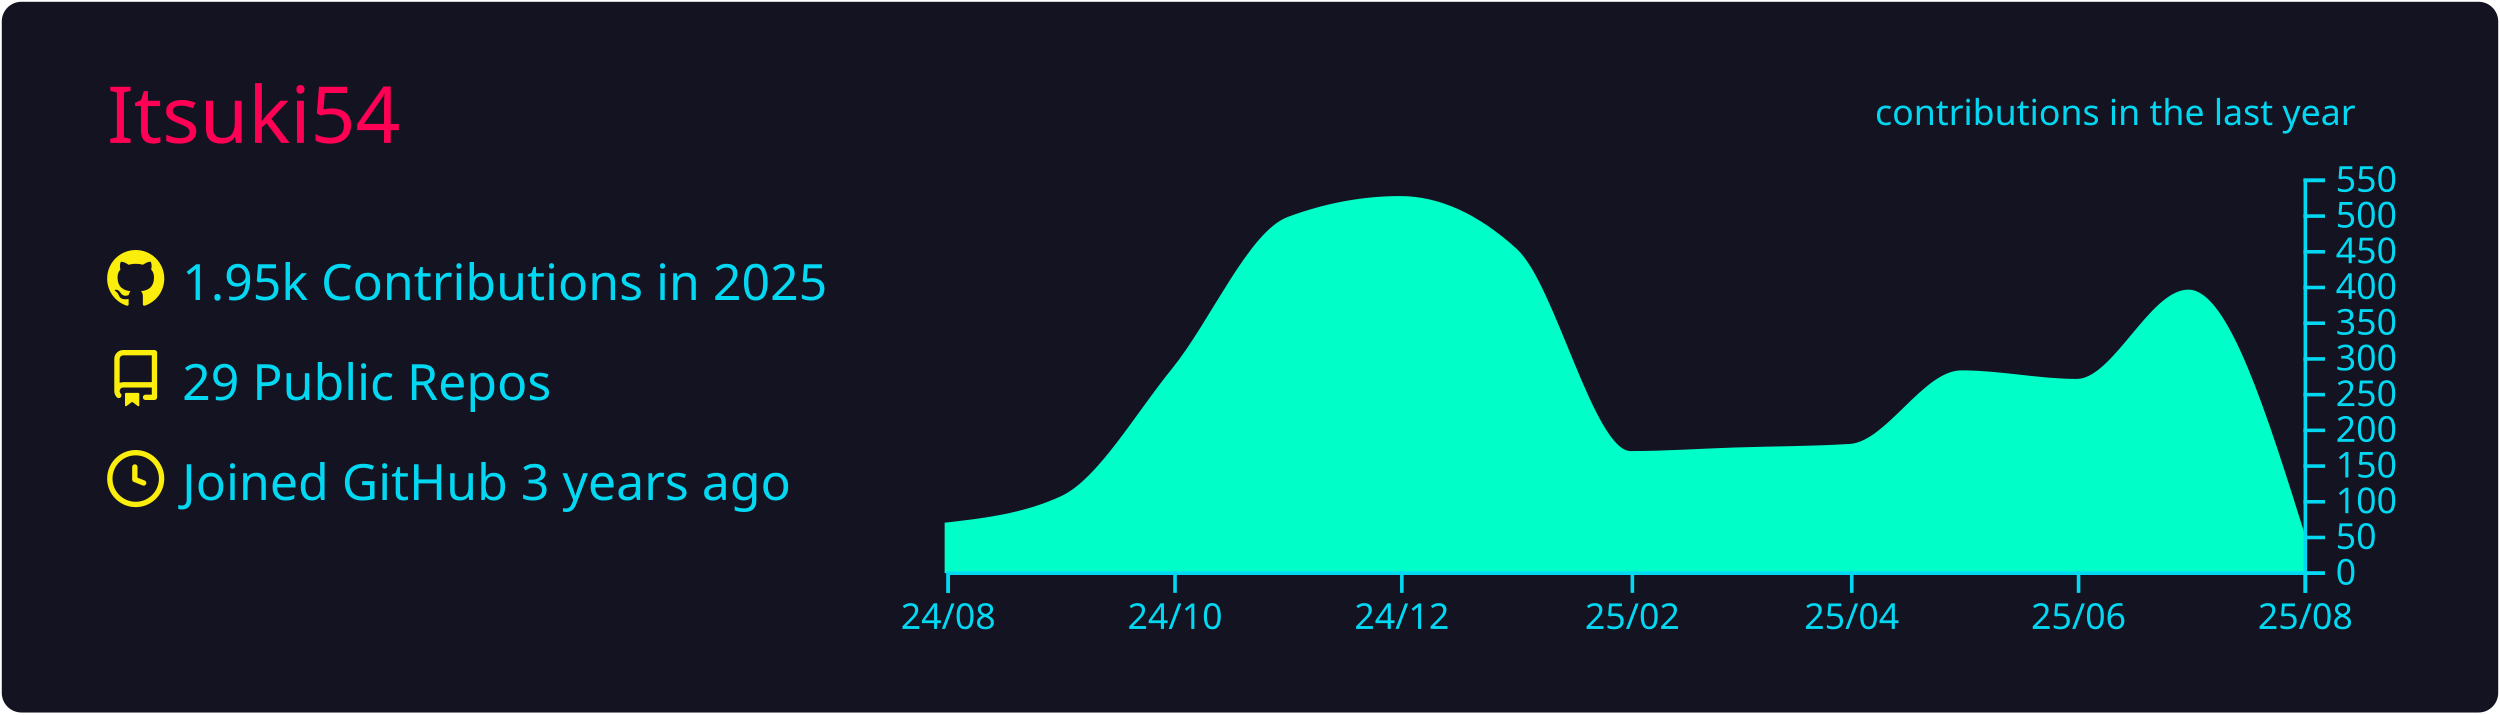
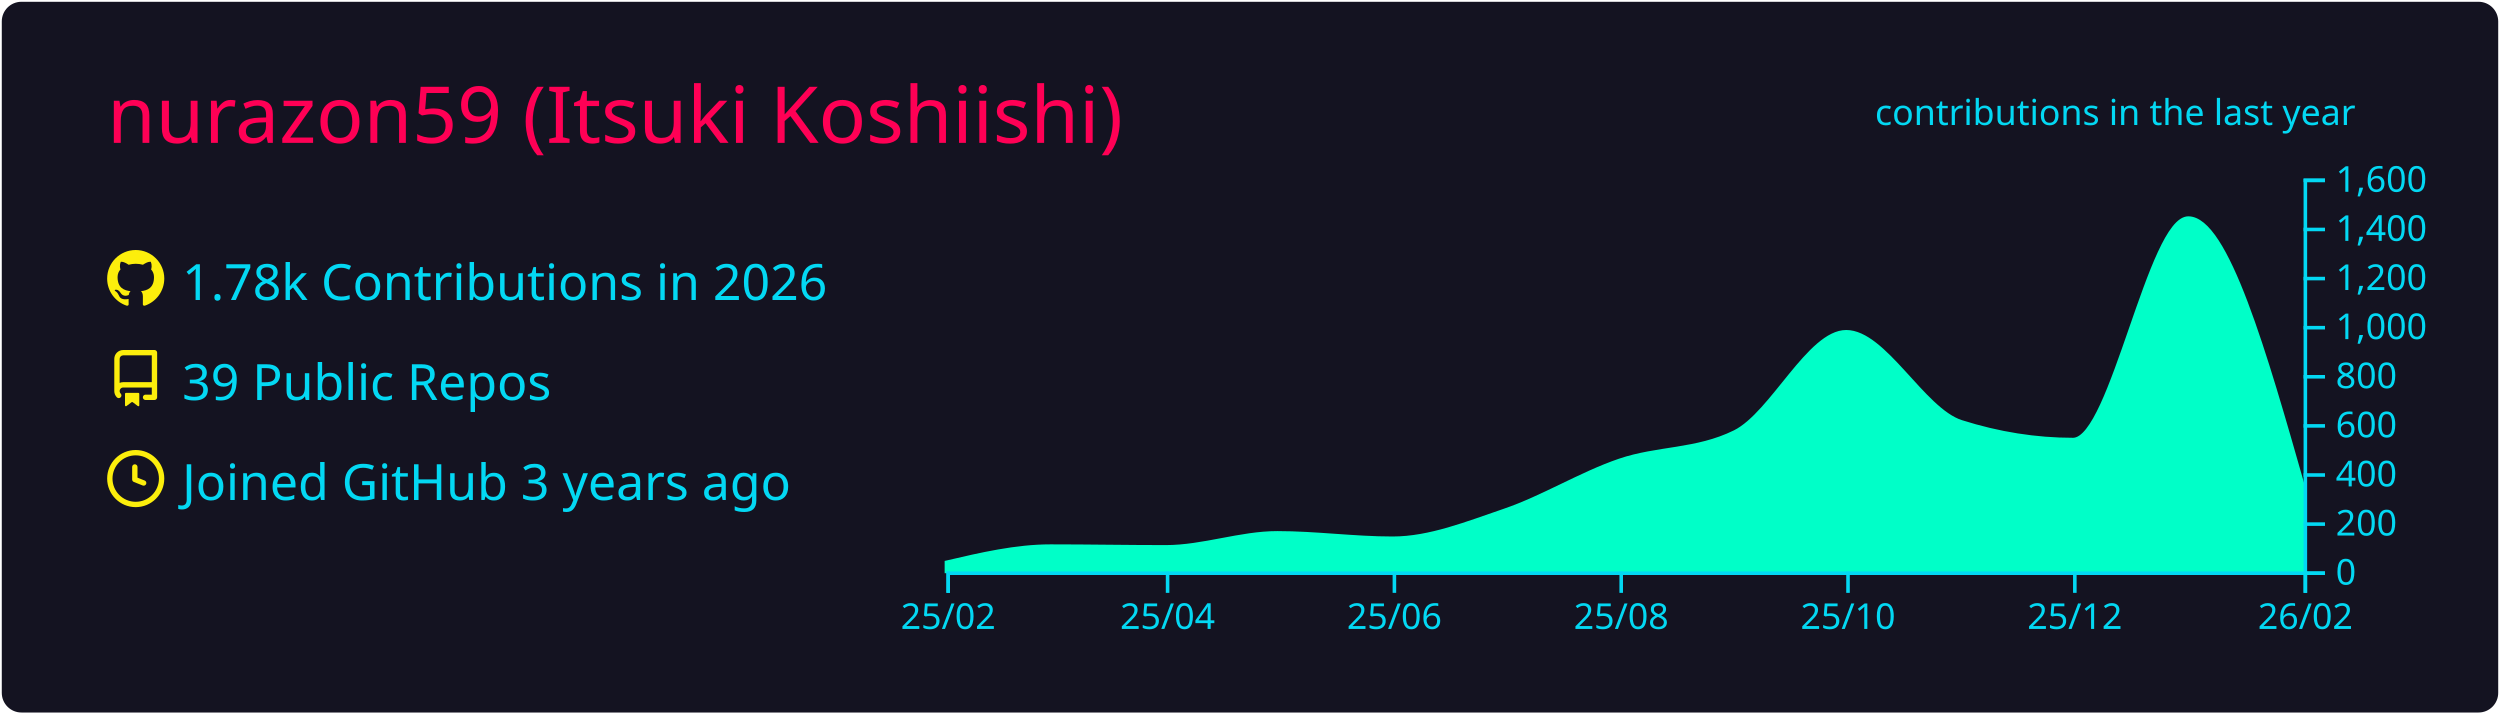
<svg xmlns="http://www.w3.org/2000/svg" width="700" height="200" viewBox="0 0 700 200">
  <style>* {
          font-family: 'Segoe UI', Ubuntu, "Helvetica Neue", Sans-Serif
        }</style>
  <rect x="1" y="1" rx="5" ry="5" height="99%" width="99.714%" stroke="#141321" stroke-width="1" fill="#141321" stroke-opacity="1" />
-   <text x="30" y="40" style="font-size: 22px; fill: #ff0055;">Itsuki54</text>
+   <text x="30" y="40" style="font-size: 22px; fill: #ff0055;">nurazon59 (Itsuki Koshiishi)</text>
  <g transform="translate(0,40)">
    <g transform="translate(30,30)">
      <g transform="translate(0,0)" width="14" height="14" fill="#fcee0c">
        <path fill-rule="evenodd" d="M8 0C3.58 0 0 3.58 0 8c0 3.54 2.29 6.53 5.47 7.59.4.07.55-.17.55-.38 0-.19-.01-.82-.01-1.49-2.01.37-2.53-.49-2.69-.94-.09-.23-.48-.94-.82-1.13-.28-.15-.68-.52-.01-.53.63-.01 1.08.58 1.23.82.72 1.21 1.87.87 2.33.66.07-.52.28-.87.51-1.07-1.78-.2-3.64-.89-3.64-3.95 0-.87.31-1.59.82-2.15-.08-.2-.36-1.02.08-2.12 0 0 .67-.21 2.2.82.64-.18 1.32-.27 2-.27.68 0 1.36.09 2 .27 1.53-1.04 2.2-.82 2.2-.82.44 1.1.16 1.92.08 2.12.51.56.82 1.27.82 2.15 0 3.07-1.87 3.75-3.65 3.95.29.25.54.73.54 1.48 0 1.07-.01 1.93-.01 2.2 0 .21.15.46.55.38A8.013 8.013 0 0016 8c0-4.42-3.58-8-8-8z" />
      </g>
      <g transform="translate(0,28)" width="14" height="14" fill="#fcee0c">
        <path fill-rule="evenodd" d="M2 2.5A2.5 2.5 0 014.5 0h8.75a.75.75 0 01.75.75v12.5a.75.75 0 01-.75.75h-2.5a.75.75 0 110-1.5h1.75v-2h-8a1 1 0 00-.714 1.7.75.75 0 01-1.072 1.05A2.495 2.495 0 012 11.5v-9zm10.5-1V9h-8c-.356 0-.694.074-1 .208V2.5a1 1 0 011-1h8zM5 12.25v3.25a.25.25 0 00.4.2l1.45-1.087a.25.25 0 01.3 0L8.6 15.7a.25.25 0 00.4-.2v-3.25a.25.25 0 00-.25-.25h-3.5a.25.25 0 00-.25.25z" />
      </g>
      <g transform="translate(0,56)" width="14" height="14" fill="#fcee0c">
        <path fill-rule="evenodd" d="M1.5 8a6.5 6.5 0 1113 0 6.5 6.5 0 01-13 0zM8 0a8 8 0 100 16A8 8 0 008 0zm.5 4.75a.75.75 0 00-1.5 0v3.5a.75.75 0 00.471.696l2.5 1a.75.75 0 00.557-1.392L8.5 7.742V4.75z" />
      </g>
-       <text x="21" y="14" style="fill: #03d8f3; font-size: 14px;">1.95k Contributions in 2025</text>
-       <text x="21" y="42" style="fill: #03d8f3; font-size: 14px;">29 Public Repos</text>
+       <text x="21" y="14" style="fill: #03d8f3; font-size: 14px;">1.78k Contributions in 2026</text>
+       <text x="21" y="42" style="fill: #03d8f3; font-size: 14px;">39 Public Repos</text>
      <text x="21" y="70" style="fill: #03d8f3; font-size: 14px;">Joined GitHub 3 years ago</text>
    </g>
    <g color="#00ffc8" transform="translate(295,10)">
-       <path transform="translate(-30,0)" stroke="#00ffc8" fill="#00ffc8" opacity="1" d="M0,96.8C10.758,95.567,21.516,94.333,32.274,89.4C42.685,84.626,53.096,66.391,63.507,53.6C74.265,40.383,85.023,15.196,95.781,11.2C106.192,7.333,116.603,5.4,127.014,5.4C137.772,5.4,148.53,10.267,159.288,20C170.046,29.733,180.804,76.8,191.562,76.8C201.279,76.8,210.995,76.118,220.712,75.8C231.47,75.448,242.228,75.467,252.986,74.8C263.397,74.155,273.808,54.2,284.219,54.2C294.977,54.2,305.735,56.6,316.493,56.6C326.904,56.6,337.315,31.6,347.726,31.6C358.484,31.6,369.242,65.9,380,100.2L380,110C369.242,110,358.484,110,347.726,110C337.315,110,326.904,110,316.493,110C305.735,110,294.977,110,284.219,110C273.808,110,263.397,110,252.986,110C242.228,110,231.47,110,220.712,110C210.995,110,201.279,110,191.562,110C180.804,110,170.046,110,159.288,110C148.53,110,137.772,110,127.014,110C116.603,110,106.192,110,95.781,110C85.023,110,74.265,110,63.507,110C53.096,110,42.685,110,32.274,110C21.516,110,10.758,110,0,110Z" />
+       <path transform="translate(-30,0)" stroke="#00ffc8" fill="#00ffc8" opacity="1" d="M0,107.456C9.717,105.188,19.434,102.919,29.151,102.919C39.909,102.919,50.667,103.125,61.425,103.125C71.836,103.125,82.247,99.206,92.658,99.206C103.416,99.206,114.174,100.719,124.932,100.719C135.342,100.719,145.753,96.491,156.164,92.95C166.922,89.291,177.68,82.592,188.438,78.925C199.196,75.258,209.954,76.267,220.712,70.95C231.123,65.805,241.534,42.9,251.945,42.9C262.703,42.9,273.461,64.721,284.219,68.131C294.63,71.431,305.041,73.081,315.452,73.081C326.21,73.081,336.968,11.069,347.726,11.069C358.484,11.069,369.242,48.812,380,86.556L380,110C369.242,110,358.484,110,347.726,110C336.968,110,326.21,110,315.452,110C305.041,110,294.63,110,284.219,110C273.461,110,262.703,110,251.945,110C241.534,110,231.123,110,220.712,110C209.954,110,199.196,110,188.438,110C177.68,110,166.922,110,156.164,110C145.753,110,135.342,110,124.932,110C114.174,110,103.416,110,92.658,110C82.247,110,71.836,110,61.425,110C50.667,110,39.909,110,29.151,110C19.434,110,9.717,110,0,110Z" />
      <g color="#03d8f3" transform="translate(-30,110)" fill="none" font-size="10" font-family="sans-serif" text-anchor="middle">
        <path class="domain" stroke="currentColor" d="M0.5,6V0.5H380.5V6" />
        <g class="tick" opacity="1" transform="translate(0.5,0)">
          <line stroke="currentColor" y2="6" />
-           <text fill="currentColor" y="9" dy="0.71em">24/08</text>
-         </g>
-         <g class="tick" opacity="1" transform="translate(64.00685,0)">
-           <line stroke="currentColor" y2="6" />
-           <text fill="currentColor" y="9" dy="0.71em">24/10</text>
-         </g>
-         <g class="tick" opacity="1" transform="translate(127.5137,0)">
-           <line stroke="currentColor" y2="6" />
-           <text fill="currentColor" y="9" dy="0.71em">24/12</text>
-         </g>
-         <g class="tick" opacity="1" transform="translate(192.0616,0)">
-           <line stroke="currentColor" y2="6" />
          <text fill="currentColor" y="9" dy="0.71em">25/02</text>
        </g>
-         <g class="tick" opacity="1" transform="translate(253.4863,0)">
+         <g class="tick" opacity="1" transform="translate(61.92466,0)">
          <line stroke="currentColor" y2="6" />
          <text fill="currentColor" y="9" dy="0.71em">25/04</text>
        </g>
-         <g class="tick" opacity="1" transform="translate(316.9932,0)">
+         <g class="tick" opacity="1" transform="translate(125.4315,0)">
          <line stroke="currentColor" y2="6" />
          <text fill="currentColor" y="9" dy="0.71em">25/06</text>
        </g>
+         <g class="tick" opacity="1" transform="translate(188.9384,0)">
+           <line stroke="currentColor" y2="6" />
+           <text fill="currentColor" y="9" dy="0.71em">25/08</text>
+         </g>
+         <g class="tick" opacity="1" transform="translate(252.4452,0)">
+           <line stroke="currentColor" y2="6" />
+           <text fill="currentColor" y="9" dy="0.71em">25/10</text>
+         </g>
+         <g class="tick" opacity="1" transform="translate(315.9521,0)">
+           <line stroke="currentColor" y2="6" />
+           <text fill="currentColor" y="9" dy="0.71em">25/12</text>
+         </g>
        <g class="tick" opacity="1" transform="translate(380.5,0)">
          <line stroke="currentColor" y2="6" />
-           <text fill="currentColor" y="9" dy="0.71em">25/08</text>
+           <text fill="currentColor" y="9" dy="0.71em">26/02</text>
        </g>
      </g>
      <g color="#03d8f3" transform="translate(350,0)" fill="none" font-size="10" font-family="sans-serif" text-anchor="start">
        <path class="domain" stroke="currentColor" d="M6,110.5H0.5V0.5H6" />
        <g class="tick" opacity="1" transform="translate(0,110.5)">
          <line stroke="currentColor" x2="6" />
          <text fill="currentColor" x="9" dy="0.32em">0</text>
        </g>
-         <g class="tick" opacity="1" transform="translate(0,100.5)">
-           <line stroke="currentColor" x2="6" />
-           <text fill="currentColor" x="9" dy="0.32em">50</text>
-         </g>
-         <g class="tick" opacity="1" transform="translate(0,90.5)">
-           <line stroke="currentColor" x2="6" />
-           <text fill="currentColor" x="9" dy="0.32em">100</text>
-         </g>
-         <g class="tick" opacity="1" transform="translate(0,80.5)">
-           <line stroke="currentColor" x2="6" />
-           <text fill="currentColor" x="9" dy="0.32em">150</text>
-         </g>
-         <g class="tick" opacity="1" transform="translate(0,70.5)">
+         <g class="tick" opacity="1" transform="translate(0,96.75)">
          <line stroke="currentColor" x2="6" />
          <text fill="currentColor" x="9" dy="0.32em">200</text>
        </g>
-         <g class="tick" opacity="1" transform="translate(0,60.5)">
-           <line stroke="currentColor" x2="6" />
-           <text fill="currentColor" x="9" dy="0.32em">250</text>
-         </g>
-         <g class="tick" opacity="1" transform="translate(0,50.5)">
-           <line stroke="currentColor" x2="6" />
-           <text fill="currentColor" x="9" dy="0.32em">300</text>
-         </g>
-         <g class="tick" opacity="1" transform="translate(0,40.5)">
-           <line stroke="currentColor" x2="6" />
-           <text fill="currentColor" x="9" dy="0.32em">350</text>
-         </g>
-         <g class="tick" opacity="1" transform="translate(0,30.5)">
+         <g class="tick" opacity="1" transform="translate(0,83)">
          <line stroke="currentColor" x2="6" />
          <text fill="currentColor" x="9" dy="0.32em">400</text>
        </g>
-         <g class="tick" opacity="1" transform="translate(0,20.5)">
+         <g class="tick" opacity="1" transform="translate(0,69.25)">
          <line stroke="currentColor" x2="6" />
-           <text fill="currentColor" x="9" dy="0.32em">450</text>
+           <text fill="currentColor" x="9" dy="0.32em">600</text>
        </g>
-         <g class="tick" opacity="1" transform="translate(0,10.5)">
+         <g class="tick" opacity="1" transform="translate(0,55.5)">
          <line stroke="currentColor" x2="6" />
-           <text fill="currentColor" x="9" dy="0.32em">500</text>
+           <text fill="currentColor" x="9" dy="0.32em">800</text>
+         </g>
+         <g class="tick" opacity="1" transform="translate(0,41.75)">
+           <line stroke="currentColor" x2="6" />
+           <text fill="currentColor" x="9" dy="0.32em">1,000</text>
+         </g>
+         <g class="tick" opacity="1" transform="translate(0,28)">
+           <line stroke="currentColor" x2="6" />
+           <text fill="currentColor" x="9" dy="0.32em">1,200</text>
+         </g>
+         <g class="tick" opacity="1" transform="translate(0,14.25)">
+           <line stroke="currentColor" x2="6" />
+           <text fill="currentColor" x="9" dy="0.32em">1,400</text>
        </g>
        <g class="tick" opacity="1" transform="translate(0,0.5)">
          <line stroke="currentColor" x2="6" />
-           <text fill="currentColor" x="9" dy="0.32em">550</text>
+           <text fill="currentColor" x="9" dy="0.32em">1,600</text>
        </g>
      </g>
      <g>
        <text y="-15" x="230" style="fill: #03d8f3; font-size: 10px;">contributions in the last year</text>
      </g>
    </g>
  </g>
</svg>
